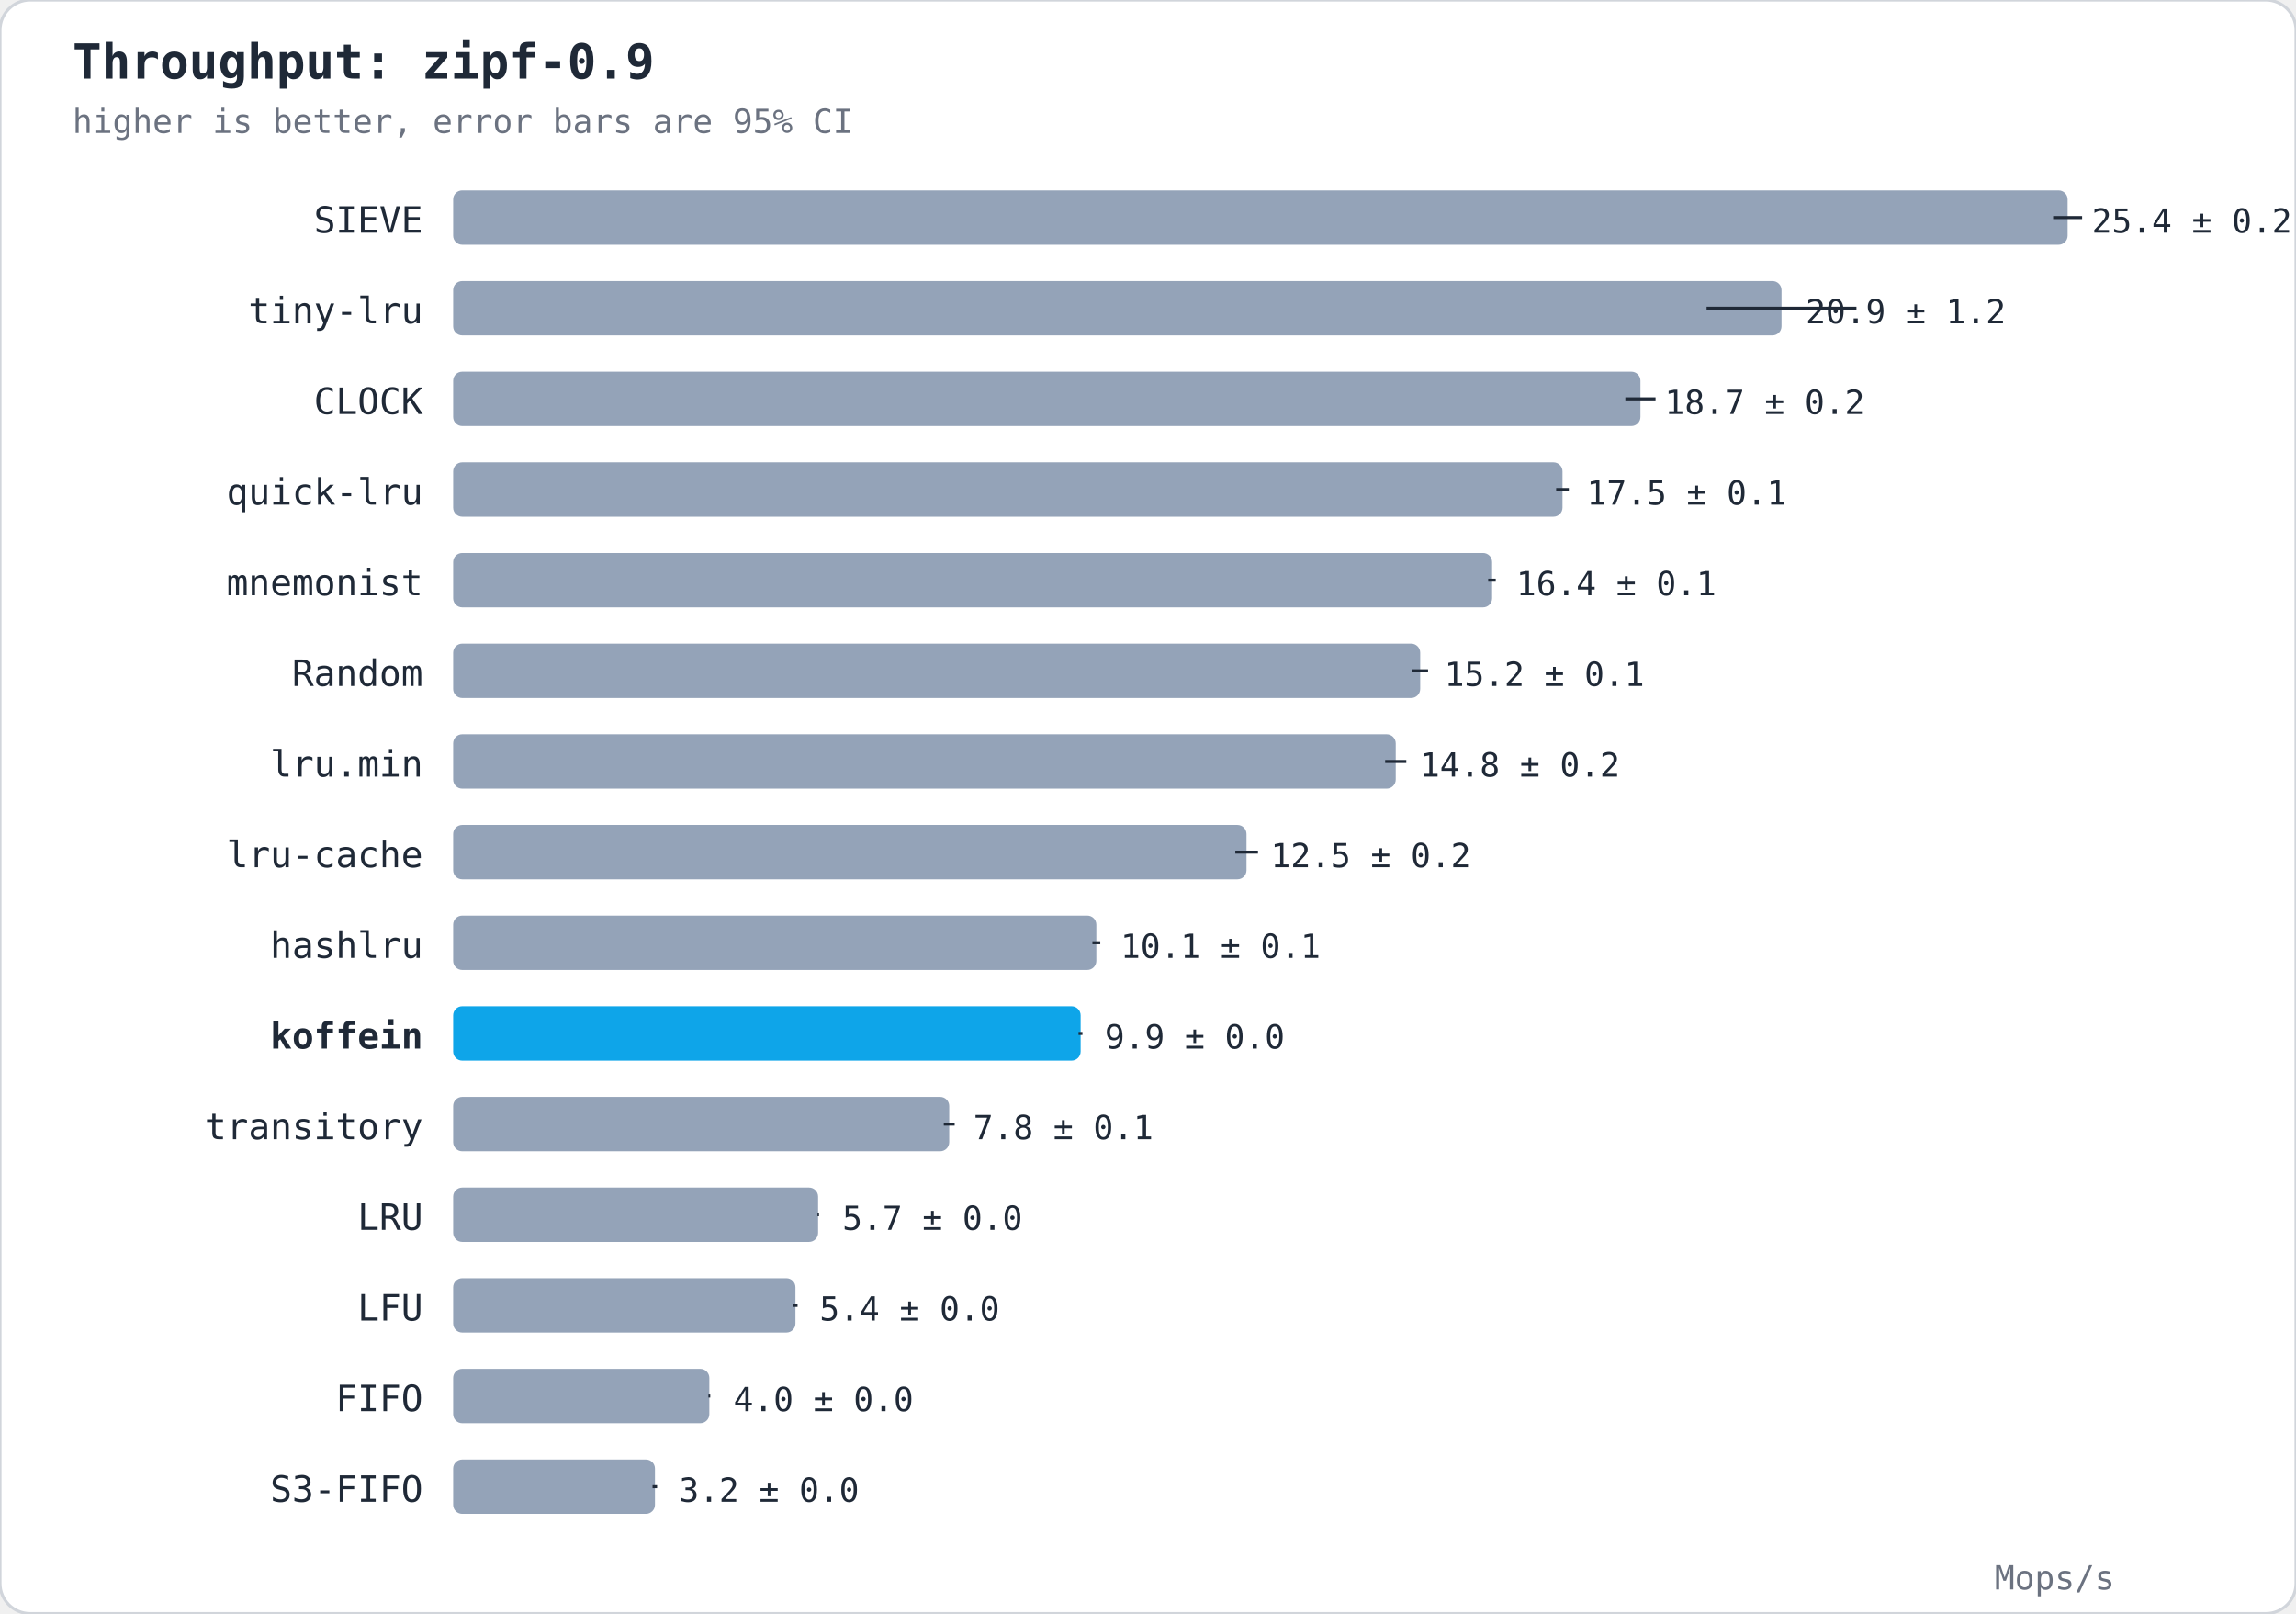
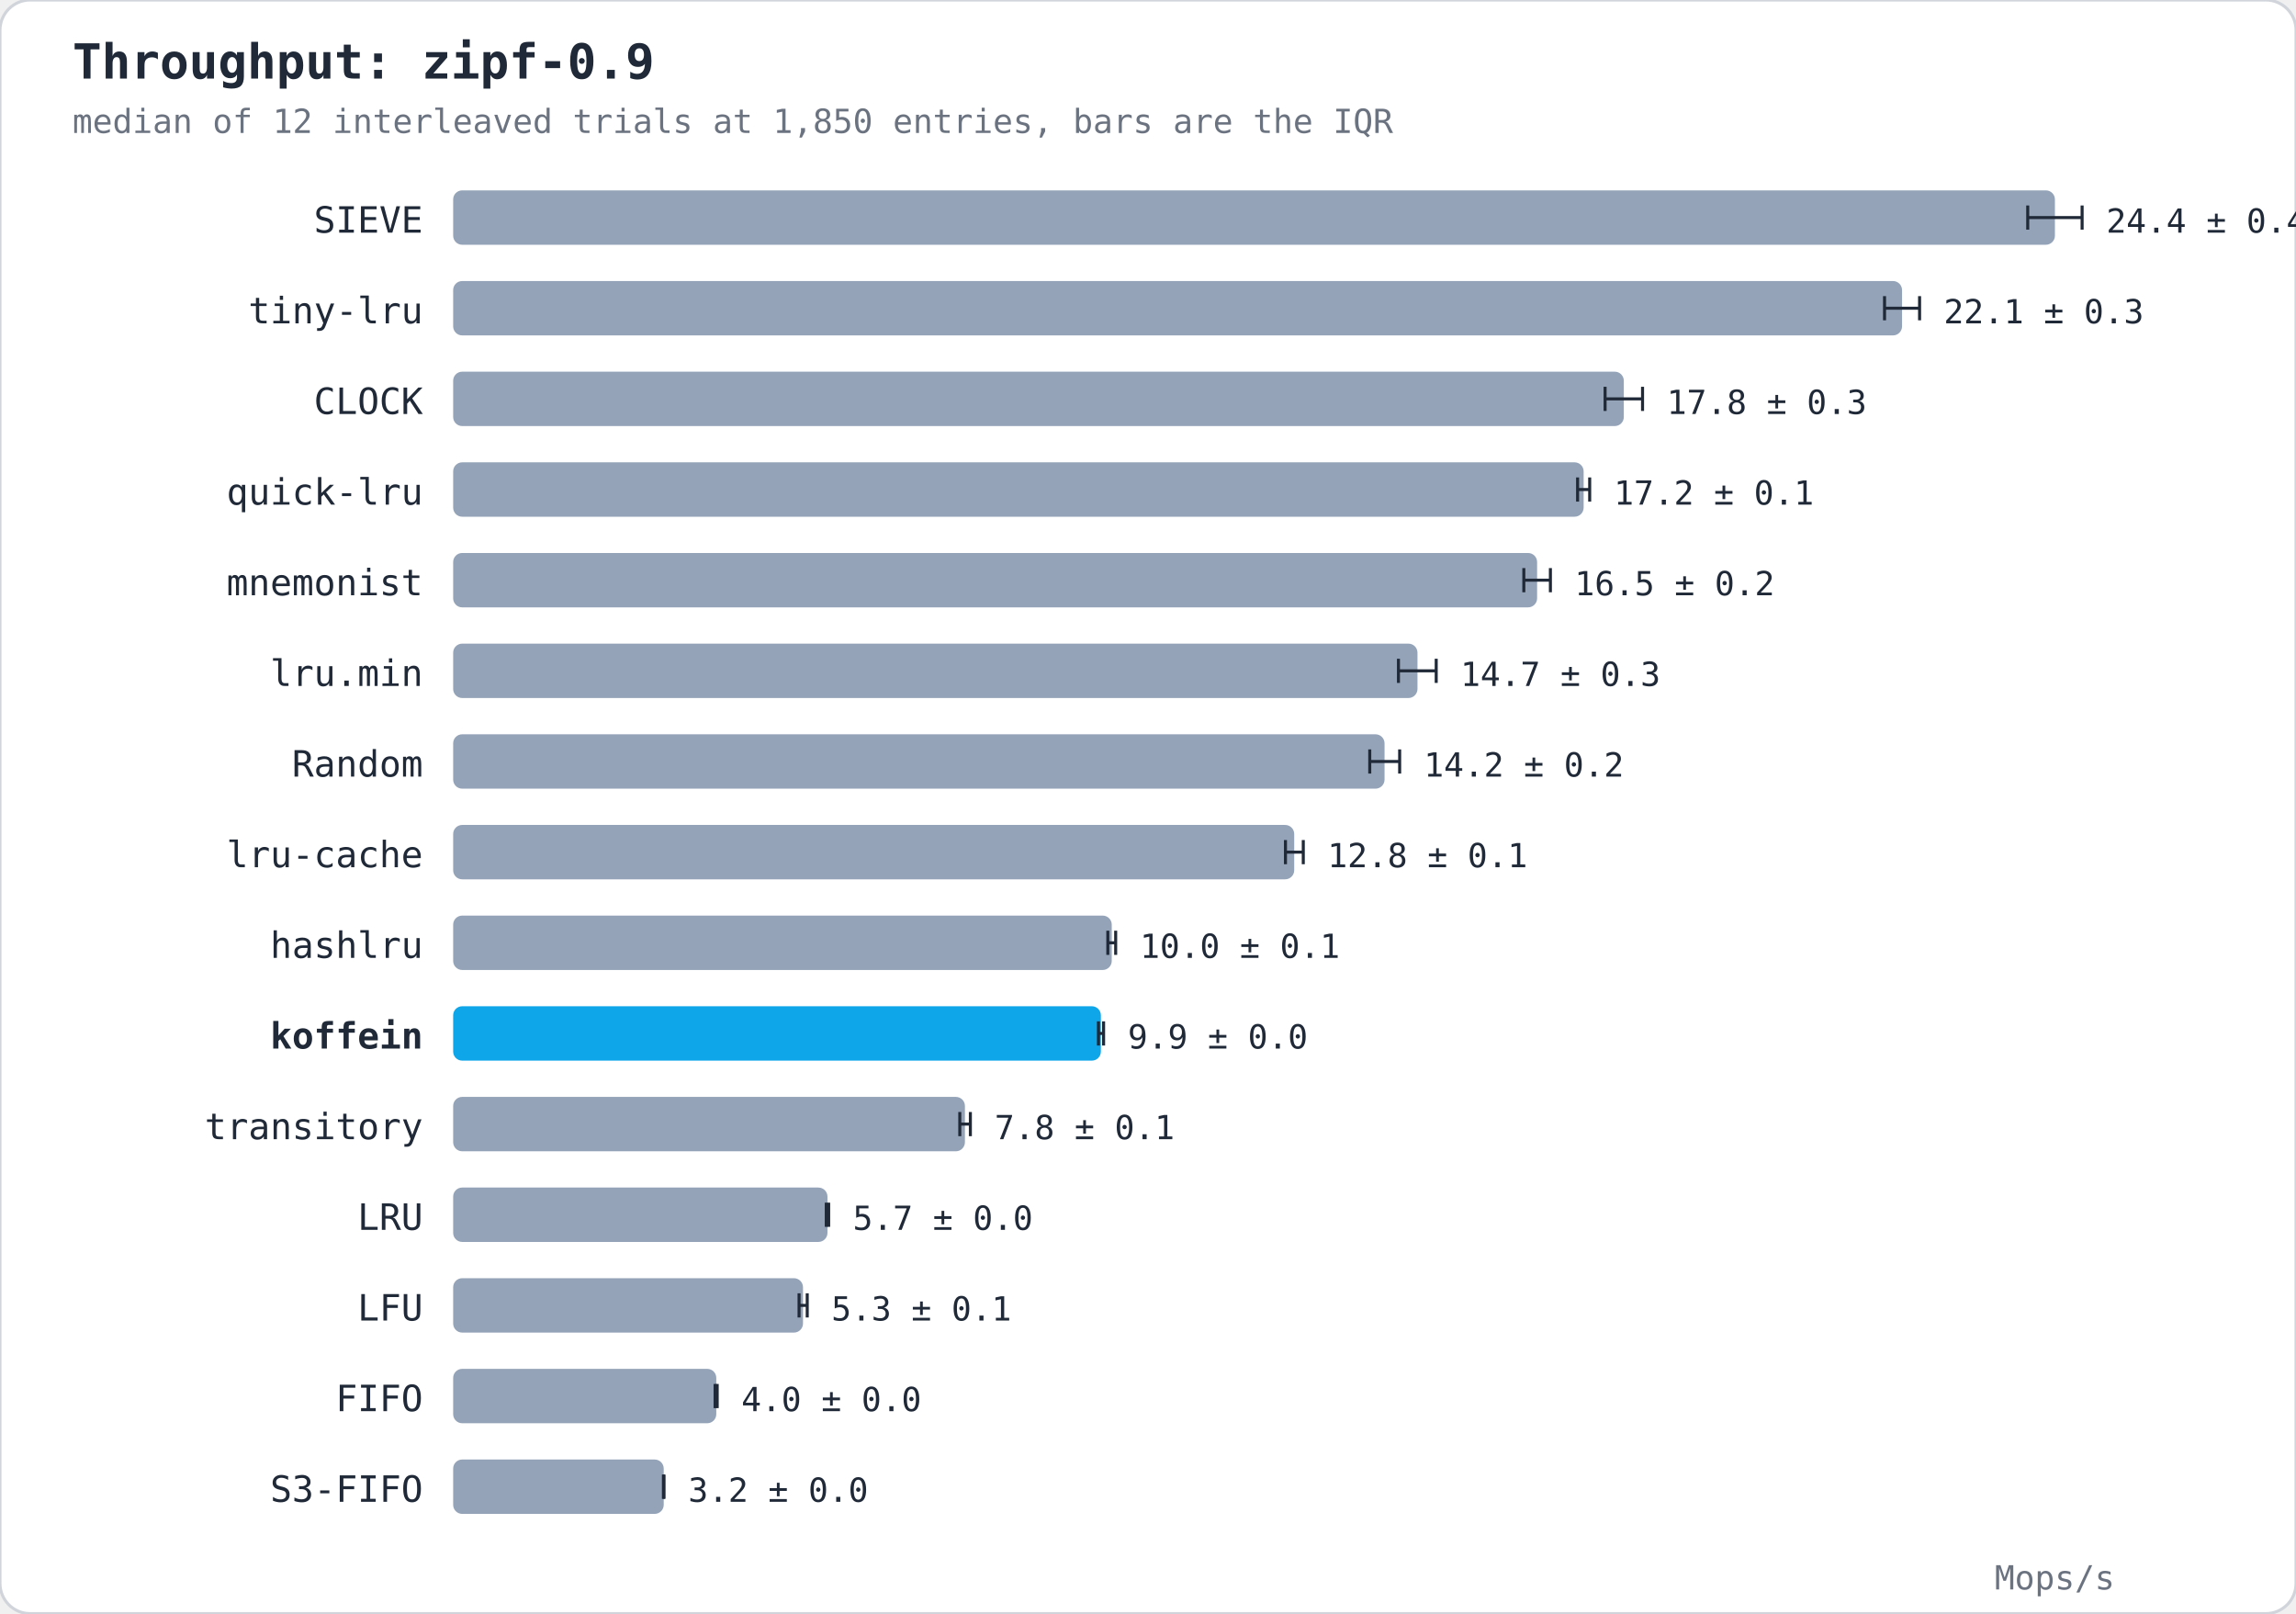
<svg xmlns="http://www.w3.org/2000/svg" viewBox="0 0 760 534" width="760" height="534" role="img">
  <rect x="0" y="0" width="760" height="534" rx="10" fill="#ffffff" stroke="#d1d5db" />
  <text x="24" y="26" font-family="ui-monospace,monospace" font-size="16" font-weight="700" fill="#1f2937">Throughput: zipf-0.9</text>
-   <text x="24" y="44" font-family="ui-monospace,monospace" font-size="11" fill="#6b7280">higher is better, error bars are 95% CI</text>
+   <text x="24" y="44" font-family="ui-monospace,monospace" font-size="11" fill="#6b7280">median of 12 interleaved trials at 1,850 entries, bars are the IQR</text>
  <text x="140" y="77" text-anchor="end" font-family="ui-monospace,monospace" font-size="12" font-weight="400" fill="#1f2937">SIEVE</text>
-   <rect x="150" y="63" width="534.4" height="18" rx="3" fill="#94a3b8" />
-   <line x1="679.6" y1="72" x2="689.2" y2="72" stroke="#1f2937" stroke-width="1" />
-   <text x="692.415" y="77" font-family="ui-monospace,monospace" font-size="11" fill="#1f2937">25.4 ± 0.2</text>
+   <rect x="150" y="63" width="530.2" height="18" rx="3" fill="#94a3b8" />
+   <line x1="671.2" y1="72" x2="689.2" y2="72" stroke="#1f2937" stroke-width="1" />
+   <line x1="671.2" y1="68" x2="671.2" y2="76" stroke="#1f2937" stroke-width="1" />
+   <line x1="689.2" y1="68" x2="689.2" y2="76" stroke="#1f2937" stroke-width="1" />
+   <text x="697.2" y="77" font-family="ui-monospace,monospace" font-size="11" fill="#1f2937">24.4 ± 0.4</text>
  <text x="140" y="107" text-anchor="end" font-family="ui-monospace,monospace" font-size="12" font-weight="400" fill="#1f2937">tiny-lru</text>
-   <rect x="150" y="93" width="439.7" height="18" rx="3" fill="#94a3b8" />
-   <line x1="564.9" y1="102" x2="614.5" y2="102" stroke="#1f2937" stroke-width="1" />
-   <text x="597.702" y="107" font-family="ui-monospace,monospace" font-size="11" fill="#1f2937">20.9 ± 1.2</text>
+   <rect x="150" y="93" width="479.6" height="18" rx="3" fill="#94a3b8" />
+   <line x1="623.8" y1="102" x2="635.4" y2="102" stroke="#1f2937" stroke-width="1" />
+   <line x1="623.8" y1="98" x2="623.8" y2="106" stroke="#1f2937" stroke-width="1" />
+   <line x1="635.4" y1="98" x2="635.4" y2="106" stroke="#1f2937" stroke-width="1" />
+   <text x="643.4" y="107" font-family="ui-monospace,monospace" font-size="11" fill="#1f2937">22.1 ± 0.3</text>
  <text x="140" y="137" text-anchor="end" font-family="ui-monospace,monospace" font-size="12" font-weight="400" fill="#1f2937">CLOCK</text>
-   <rect x="150" y="123" width="393.0" height="18" rx="3" fill="#94a3b8" />
-   <line x1="538.0" y1="132" x2="548.0" y2="132" stroke="#1f2937" stroke-width="1" />
-   <text x="551.004" y="137" font-family="ui-monospace,monospace" font-size="11" fill="#1f2937">18.7 ± 0.2</text>
+   <rect x="150" y="123" width="387.5" height="18" rx="3" fill="#94a3b8" />
+   <line x1="531.3" y1="132" x2="543.7" y2="132" stroke="#1f2937" stroke-width="1" />
+   <line x1="531.3" y1="128" x2="531.3" y2="136" stroke="#1f2937" stroke-width="1" />
+   <line x1="543.7" y1="128" x2="543.7" y2="136" stroke="#1f2937" stroke-width="1" />
+   <text x="551.7" y="137" font-family="ui-monospace,monospace" font-size="11" fill="#1f2937">17.8 ± 0.3</text>
  <text x="140" y="167" text-anchor="end" font-family="ui-monospace,monospace" font-size="12" font-weight="400" fill="#1f2937">quick-lru</text>
-   <rect x="150" y="153" width="367.2" height="18" rx="3" fill="#94a3b8" />
-   <line x1="515.1" y1="162" x2="519.3" y2="162" stroke="#1f2937" stroke-width="1" />
-   <text x="525.189" y="167" font-family="ui-monospace,monospace" font-size="11" fill="#1f2937">17.5 ± 0.1</text>
+   <rect x="150" y="153" width="374.2" height="18" rx="3" fill="#94a3b8" />
+   <line x1="522.2" y1="162" x2="526.2" y2="162" stroke="#1f2937" stroke-width="1" />
+   <line x1="522.2" y1="158" x2="522.2" y2="166" stroke="#1f2937" stroke-width="1" />
+   <line x1="526.2" y1="158" x2="526.2" y2="166" stroke="#1f2937" stroke-width="1" />
+   <text x="534.2" y="167" font-family="ui-monospace,monospace" font-size="11" fill="#1f2937">17.2 ± 0.1</text>
  <text x="140" y="197" text-anchor="end" font-family="ui-monospace,monospace" font-size="12" font-weight="400" fill="#1f2937">mnemonist</text>
-   <rect x="150" y="183" width="343.9" height="18" rx="3" fill="#94a3b8" />
-   <line x1="492.6" y1="192" x2="495.1" y2="192" stroke="#1f2937" stroke-width="1" />
-   <text x="501.874" y="197" font-family="ui-monospace,monospace" font-size="11" fill="#1f2937">16.4 ± 0.1</text>
-   <text x="140" y="227" text-anchor="end" font-family="ui-monospace,monospace" font-size="12" font-weight="400" fill="#1f2937">Random</text>
-   <rect x="150" y="213" width="320.1" height="18" rx="3" fill="#94a3b8" />
-   <line x1="467.5" y1="222" x2="472.7" y2="222" stroke="#1f2937" stroke-width="1" />
-   <text x="478.086" y="227" font-family="ui-monospace,monospace" font-size="11" fill="#1f2937">15.2 ± 0.1</text>
-   <text x="140" y="257" text-anchor="end" font-family="ui-monospace,monospace" font-size="12" font-weight="400" fill="#1f2937">lru.min</text>
-   <rect x="150" y="243" width="312.0" height="18" rx="3" fill="#94a3b8" />
-   <line x1="458.5" y1="252" x2="465.5" y2="252" stroke="#1f2937" stroke-width="1" />
-   <text x="469.97" y="257" font-family="ui-monospace,monospace" font-size="11" fill="#1f2937">14.8 ± 0.2</text>
+   <rect x="150" y="183" width="358.8" height="18" rx="3" fill="#94a3b8" />
+   <line x1="504.4" y1="192" x2="513.2" y2="192" stroke="#1f2937" stroke-width="1" />
+   <line x1="504.4" y1="188" x2="504.4" y2="196" stroke="#1f2937" stroke-width="1" />
+   <line x1="513.2" y1="188" x2="513.2" y2="196" stroke="#1f2937" stroke-width="1" />
+   <text x="521.2" y="197" font-family="ui-monospace,monospace" font-size="11" fill="#1f2937">16.5 ± 0.2</text>
+   <text x="140" y="227" text-anchor="end" font-family="ui-monospace,monospace" font-size="12" font-weight="400" fill="#1f2937">lru.min</text>
+   <rect x="150" y="213" width="319.2" height="18" rx="3" fill="#94a3b8" />
+   <line x1="462.9" y1="222" x2="475.4" y2="222" stroke="#1f2937" stroke-width="1" />
+   <line x1="462.9" y1="218" x2="462.9" y2="226" stroke="#1f2937" stroke-width="1" />
+   <line x1="475.4" y1="218" x2="475.4" y2="226" stroke="#1f2937" stroke-width="1" />
+   <text x="483.4" y="227" font-family="ui-monospace,monospace" font-size="11" fill="#1f2937">14.7 ± 0.3</text>
+   <text x="140" y="257" text-anchor="end" font-family="ui-monospace,monospace" font-size="12" font-weight="400" fill="#1f2937">Random</text>
+   <rect x="150" y="243" width="308.3" height="18" rx="3" fill="#94a3b8" />
+   <line x1="453.4" y1="252" x2="463.3" y2="252" stroke="#1f2937" stroke-width="1" />
+   <line x1="453.4" y1="248" x2="453.4" y2="256" stroke="#1f2937" stroke-width="1" />
+   <line x1="463.3" y1="248" x2="463.3" y2="256" stroke="#1f2937" stroke-width="1" />
+   <text x="471.3" y="257" font-family="ui-monospace,monospace" font-size="11" fill="#1f2937">14.2 ± 0.2</text>
  <text x="140" y="287" text-anchor="end" font-family="ui-monospace,monospace" font-size="12" font-weight="400" fill="#1f2937">lru-cache</text>
-   <rect x="150" y="273" width="262.6" height="18" rx="3" fill="#94a3b8" />
-   <line x1="408.9" y1="282" x2="416.4" y2="282" stroke="#1f2937" stroke-width="1" />
-   <text x="420.609" y="287" font-family="ui-monospace,monospace" font-size="11" fill="#1f2937">12.5 ± 0.2</text>
+   <rect x="150" y="273" width="278.4" height="18" rx="3" fill="#94a3b8" />
+   <line x1="425.5" y1="282" x2="431.4" y2="282" stroke="#1f2937" stroke-width="1" />
+   <line x1="425.5" y1="278" x2="425.5" y2="286" stroke="#1f2937" stroke-width="1" />
+   <line x1="431.4" y1="278" x2="431.4" y2="286" stroke="#1f2937" stroke-width="1" />
+   <text x="439.4" y="287" font-family="ui-monospace,monospace" font-size="11" fill="#1f2937">12.8 ± 0.1</text>
  <text x="140" y="317" text-anchor="end" font-family="ui-monospace,monospace" font-size="12" font-weight="400" fill="#1f2937">hashlru</text>
-   <rect x="150" y="303" width="212.9" height="18" rx="3" fill="#94a3b8" />
-   <line x1="361.6" y1="312" x2="364.2" y2="312" stroke="#1f2937" stroke-width="1" />
-   <text x="370.88" y="317" font-family="ui-monospace,monospace" font-size="11" fill="#1f2937">10.1 ± 0.1</text>
+   <rect x="150" y="303" width="218.0" height="18" rx="3" fill="#94a3b8" />
+   <line x1="366.7" y1="312" x2="369.3" y2="312" stroke="#1f2937" stroke-width="1" />
+   <line x1="366.7" y1="308" x2="366.7" y2="316" stroke="#1f2937" stroke-width="1" />
+   <line x1="369.3" y1="308" x2="369.3" y2="316" stroke="#1f2937" stroke-width="1" />
+   <text x="377.3" y="317" font-family="ui-monospace,monospace" font-size="11" fill="#1f2937">10.0 ± 0.1</text>
  <text x="140" y="347" text-anchor="end" font-family="ui-monospace,monospace" font-size="12" font-weight="700" fill="#1f2937">koffein</text>
-   <rect x="150" y="333" width="207.7" height="18" rx="3" fill="#0ea5e9" />
-   <line x1="357.0" y1="342" x2="358.3" y2="342" stroke="#1f2937" stroke-width="1" />
-   <text x="365.671" y="347" font-family="ui-monospace,monospace" font-size="11" fill="#1f2937">9.9 ± 0.0</text>
+   <rect x="150" y="333" width="214.4" height="18" rx="3" fill="#0ea5e9" />
+   <line x1="363.6" y1="342" x2="365.3" y2="342" stroke="#1f2937" stroke-width="1" />
+   <line x1="363.6" y1="338" x2="363.6" y2="346" stroke="#1f2937" stroke-width="1" />
+   <line x1="365.3" y1="338" x2="365.3" y2="346" stroke="#1f2937" stroke-width="1" />
+   <text x="373.3" y="347" font-family="ui-monospace,monospace" font-size="11" fill="#1f2937">9.9 ± 0.0</text>
  <text x="140" y="377" text-anchor="end" font-family="ui-monospace,monospace" font-size="12" font-weight="400" fill="#1f2937">transitory</text>
-   <rect x="150" y="363" width="164.2" height="18" rx="3" fill="#94a3b8" />
-   <line x1="312.4" y1="372" x2="316.0" y2="372" stroke="#1f2937" stroke-width="1" />
-   <text x="322.155" y="377" font-family="ui-monospace,monospace" font-size="11" fill="#1f2937">7.8 ± 0.1</text>
+   <rect x="150" y="363" width="169.4" height="18" rx="3" fill="#94a3b8" />
+   <line x1="317.7" y1="372" x2="321.2" y2="372" stroke="#1f2937" stroke-width="1" />
+   <line x1="317.7" y1="368" x2="317.7" y2="376" stroke="#1f2937" stroke-width="1" />
+   <line x1="321.2" y1="368" x2="321.2" y2="376" stroke="#1f2937" stroke-width="1" />
+   <text x="329.2" y="377" font-family="ui-monospace,monospace" font-size="11" fill="#1f2937">7.8 ± 0.1</text>
  <text x="140" y="407" text-anchor="end" font-family="ui-monospace,monospace" font-size="12" font-weight="400" fill="#1f2937">LRU</text>
-   <rect x="150" y="393" width="120.8" height="18" rx="3" fill="#94a3b8" />
-   <line x1="270.6" y1="402" x2="271.1" y2="402" stroke="#1f2937" stroke-width="1" />
-   <text x="278.835" y="407" font-family="ui-monospace,monospace" font-size="11" fill="#1f2937">5.7 ± 0.0</text>
+   <rect x="150" y="393" width="123.9" height="18" rx="3" fill="#94a3b8" />
+   <line x1="273.5" y1="402" x2="274.3" y2="402" stroke="#1f2937" stroke-width="1" />
+   <line x1="273.5" y1="398" x2="273.5" y2="406" stroke="#1f2937" stroke-width="1" />
+   <line x1="274.3" y1="398" x2="274.3" y2="406" stroke="#1f2937" stroke-width="1" />
+   <text x="282.3" y="407" font-family="ui-monospace,monospace" font-size="11" fill="#1f2937">5.7 ± 0.0</text>
  <text x="140" y="437" text-anchor="end" font-family="ui-monospace,monospace" font-size="12" font-weight="400" fill="#1f2937">LFU</text>
-   <rect x="150" y="423" width="113.3" height="18" rx="3" fill="#94a3b8" />
-   <line x1="262.5" y1="432" x2="264.0" y2="432" stroke="#1f2937" stroke-width="1" />
-   <text x="271.284" y="437" font-family="ui-monospace,monospace" font-size="11" fill="#1f2937">5.4 ± 0.0</text>
+   <rect x="150" y="423" width="115.8" height="18" rx="3" fill="#94a3b8" />
+   <line x1="264.5" y1="432" x2="267.2" y2="432" stroke="#1f2937" stroke-width="1" />
+   <line x1="264.5" y1="428" x2="264.5" y2="436" stroke="#1f2937" stroke-width="1" />
+   <line x1="267.2" y1="428" x2="267.2" y2="436" stroke="#1f2937" stroke-width="1" />
+   <text x="275.2" y="437" font-family="ui-monospace,monospace" font-size="11" fill="#1f2937">5.3 ± 0.1</text>
  <text x="140" y="467" text-anchor="end" font-family="ui-monospace,monospace" font-size="12" font-weight="400" fill="#1f2937">FIFO</text>
-   <rect x="150" y="453" width="84.8" height="18" rx="3" fill="#94a3b8" />
-   <line x1="234.5" y1="462" x2="235.1" y2="462" stroke="#1f2937" stroke-width="1" />
-   <text x="242.779" y="467" font-family="ui-monospace,monospace" font-size="11" fill="#1f2937">4.0 ± 0.0</text>
+   <rect x="150" y="453" width="87.1" height="18" rx="3" fill="#94a3b8" />
+   <line x1="236.7" y1="462" x2="237.4" y2="462" stroke="#1f2937" stroke-width="1" />
+   <line x1="236.7" y1="458" x2="236.7" y2="466" stroke="#1f2937" stroke-width="1" />
+   <line x1="237.4" y1="458" x2="237.4" y2="466" stroke="#1f2937" stroke-width="1" />
+   <text x="245.4" y="467" font-family="ui-monospace,monospace" font-size="11" fill="#1f2937">4.0 ± 0.0</text>
  <text x="140" y="497" text-anchor="end" font-family="ui-monospace,monospace" font-size="12" font-weight="400" fill="#1f2937">S3-FIFO</text>
-   <rect x="150" y="483" width="66.8" height="18" rx="3" fill="#94a3b8" />
-   <line x1="216.0" y1="492" x2="217.5" y2="492" stroke="#1f2937" stroke-width="1" />
-   <text x="224.772" y="497" font-family="ui-monospace,monospace" font-size="11" fill="#1f2937">3.2 ± 0.0</text>
+   <rect x="150" y="483" width="69.7" height="18" rx="3" fill="#94a3b8" />
+   <line x1="219.6" y1="492" x2="219.8" y2="492" stroke="#1f2937" stroke-width="1" />
+   <line x1="219.6" y1="488" x2="219.6" y2="496" stroke="#1f2937" stroke-width="1" />
+   <line x1="219.8" y1="488" x2="219.8" y2="496" stroke="#1f2937" stroke-width="1" />
+   <text x="227.8" y="497" font-family="ui-monospace,monospace" font-size="11" fill="#1f2937">3.2 ± 0.0</text>
  <text x="700" y="526" text-anchor="end" font-family="ui-monospace,monospace" font-size="11" fill="#6b7280">Mops/s</text>
</svg>
